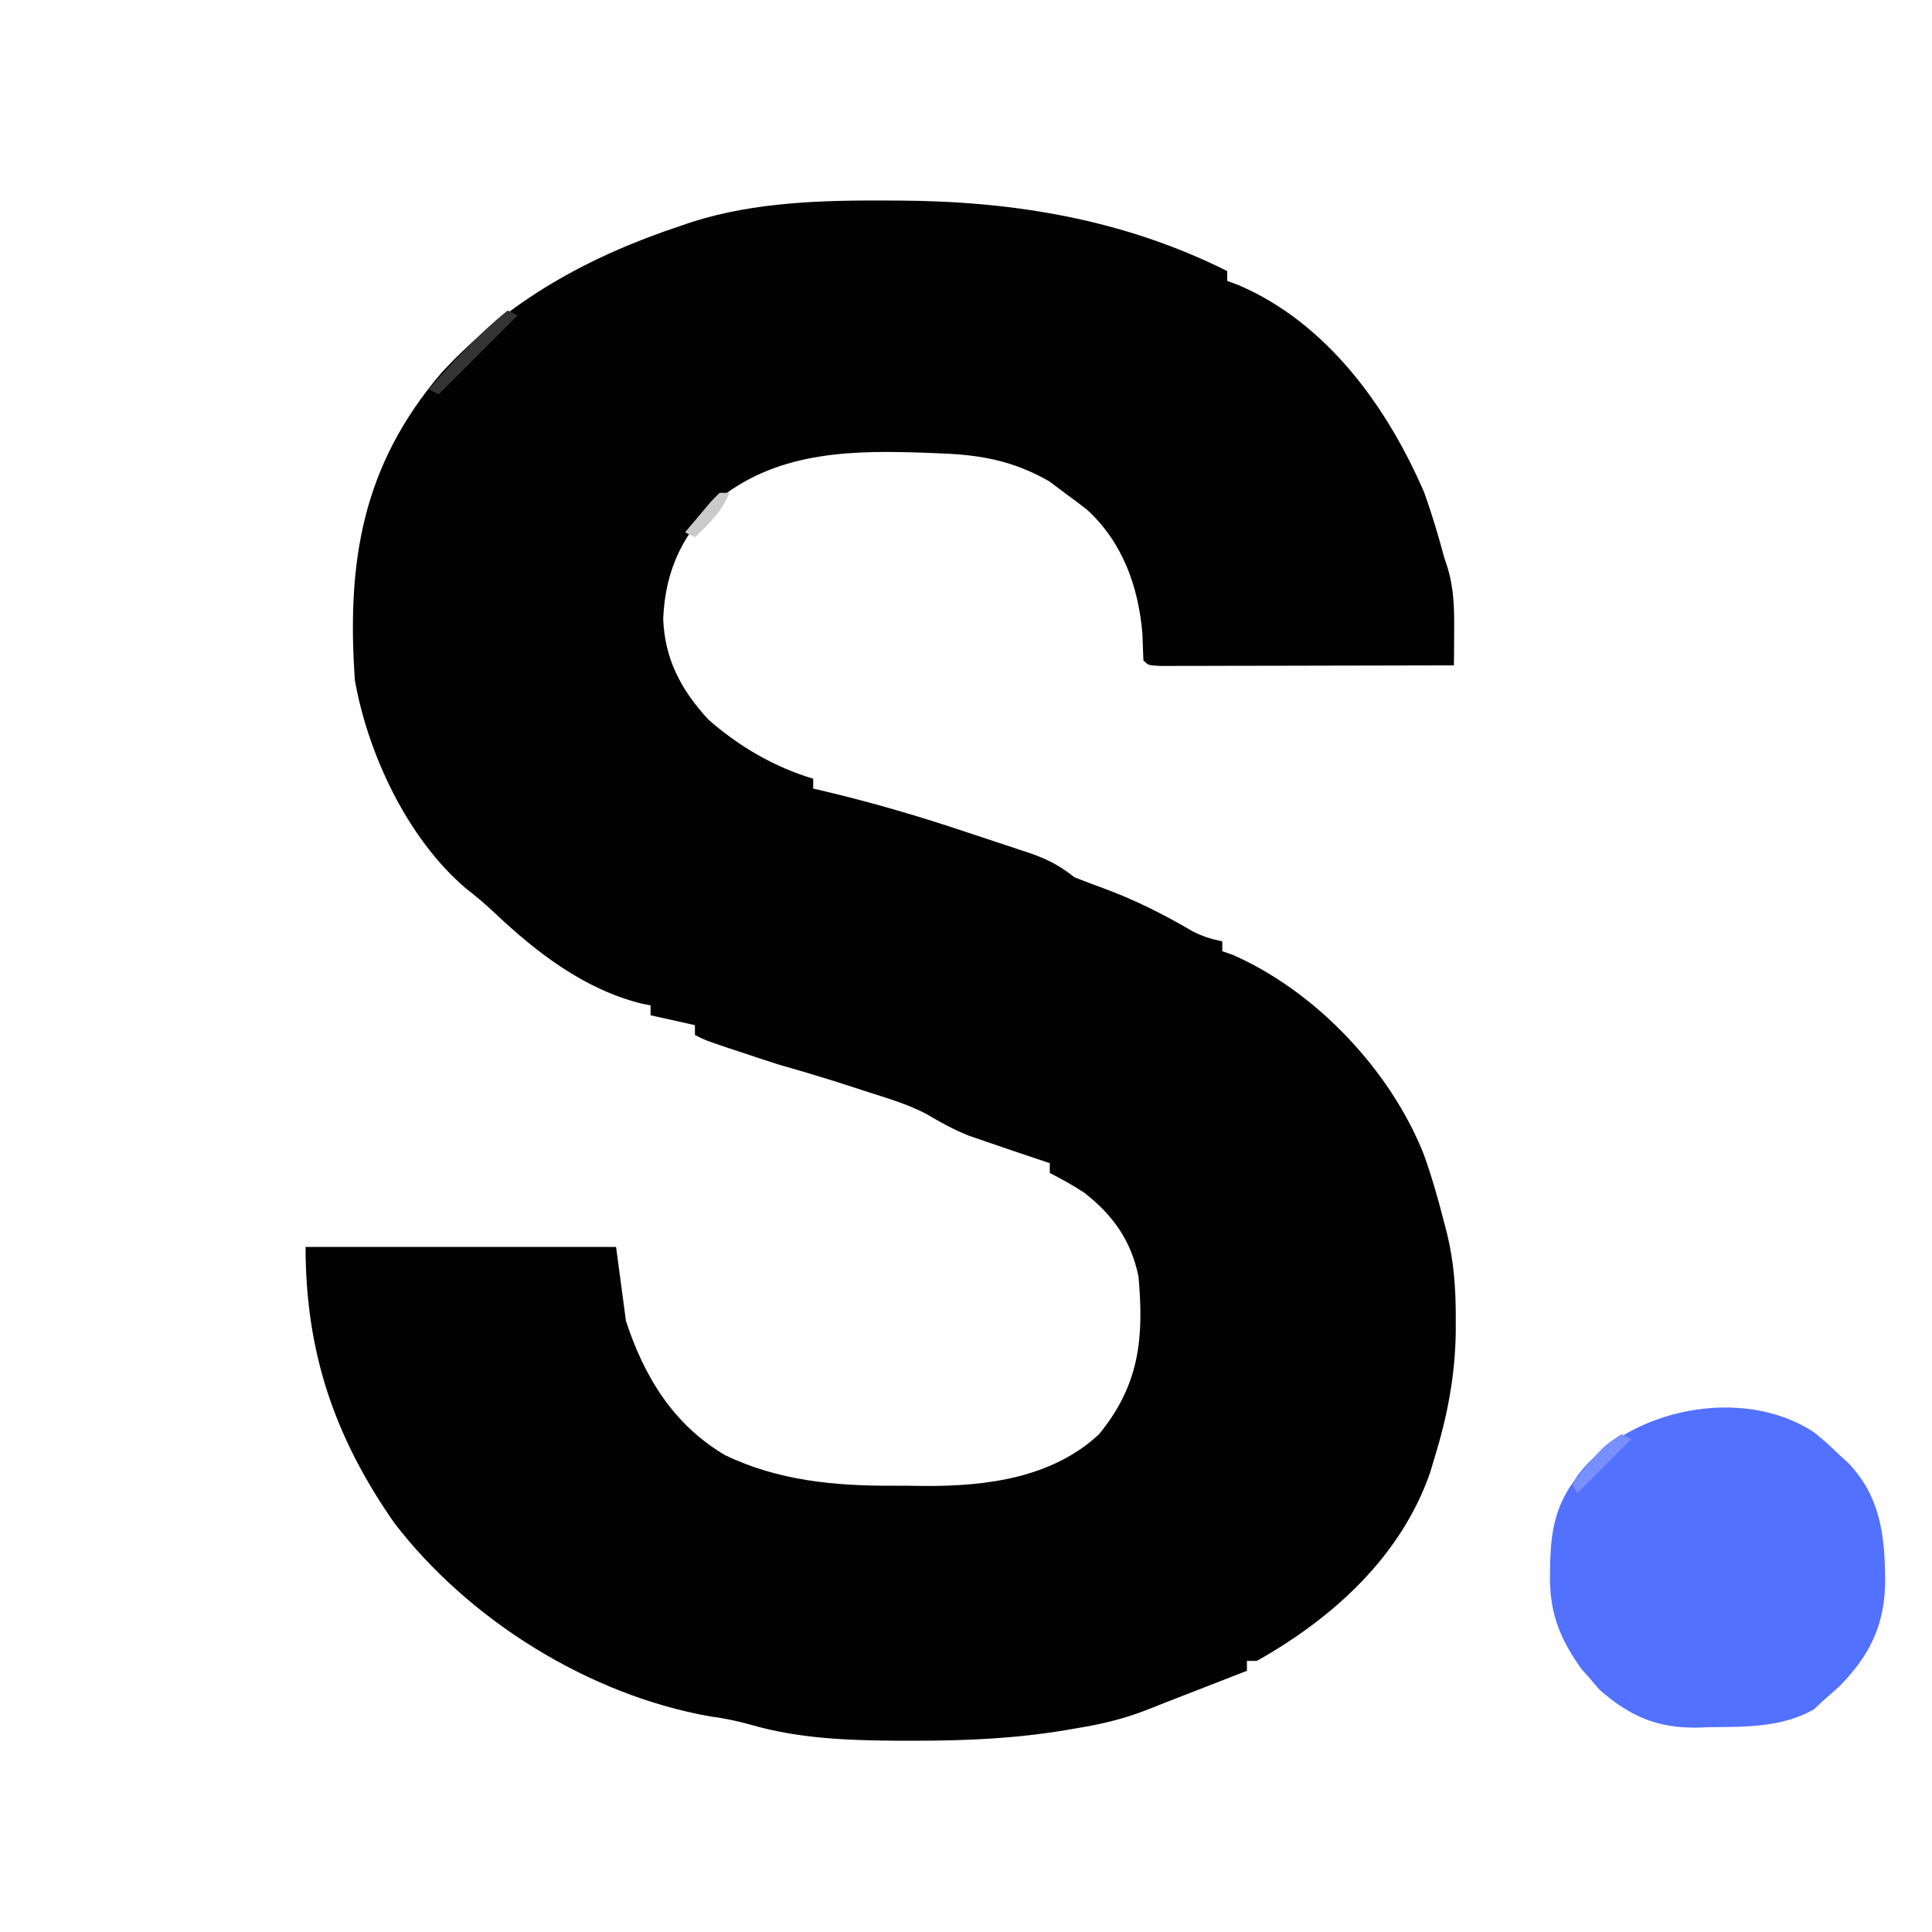
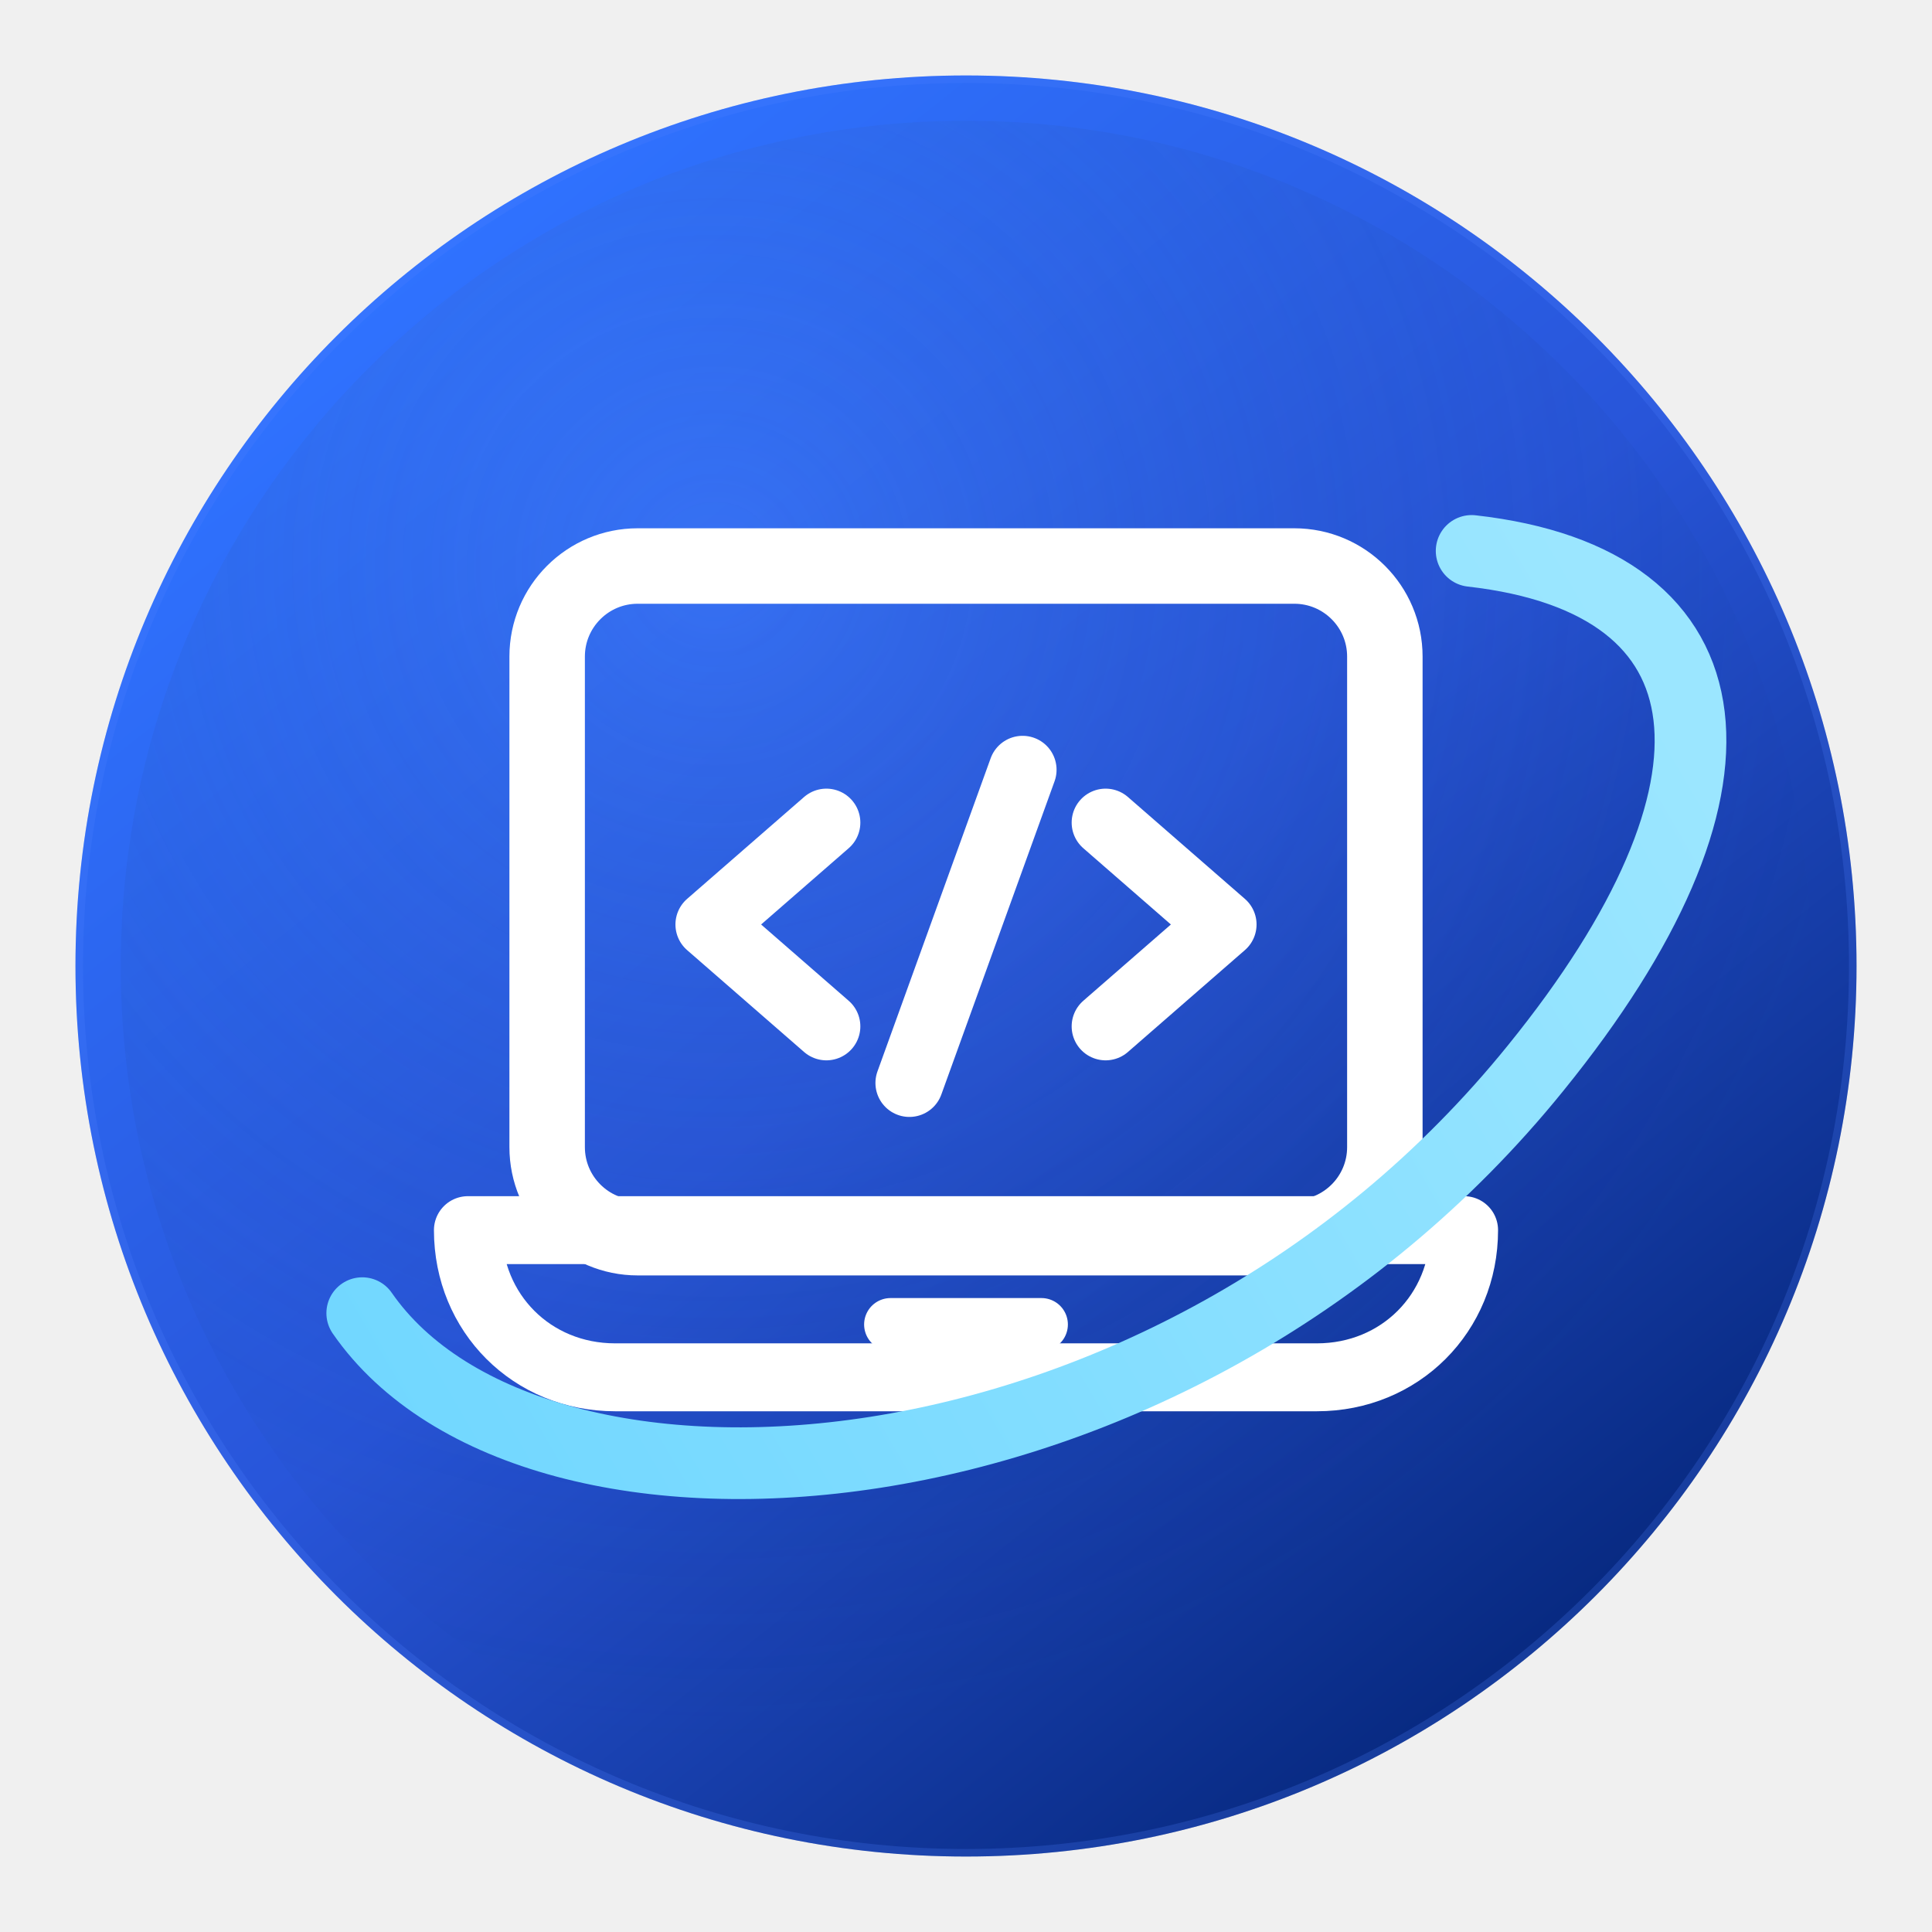
- <svg xmlns="http://www.w3.org/2000/svg" version="1.1" width="392" height="392">
-   <path d="M0 0 C129.36 0 258.72 0 392 0 C392 129.36 392 258.72 392 392 C262.64 392 133.28 392 0 392 C0 262.64 0 133.28 0 0 Z " fill="#FEFEFE" transform="translate(0,0)" />
-   <path d="M0 0 C0.714 0.002 1.428 0.004 2.164 0.007 C25.496 0.119 47.771 3.792 68.812 14.312 C68.812 14.973 68.812 15.633 68.812 16.312 C69.541 16.579 70.269 16.846 71.02 17.121 C89.056 24.815 101.311 41.904 108.812 59.312 C110.349 63.601 111.626 67.917 112.812 72.312 C113.038 73.005 113.264 73.697 113.496 74.41 C114.853 78.819 114.891 82.958 114.859 87.566 C114.853 88.829 114.846 90.092 114.839 91.393 C114.826 92.838 114.826 92.838 114.812 94.312 C106.746 94.336 98.679 94.353 90.613 94.364 C86.868 94.37 83.122 94.377 79.377 94.388 C75.766 94.399 72.154 94.405 68.543 94.407 C67.162 94.409 65.781 94.413 64.4 94.418 C62.473 94.425 60.545 94.426 58.617 94.426 C57.518 94.428 56.419 94.43 55.287 94.433 C52.812 94.312 52.812 94.312 51.812 93.312 C51.731 91.584 51.673 89.855 51.625 88.125 C50.852 78.44 47.614 69.323 40.312 62.688 C38.836 61.532 37.338 60.402 35.812 59.312 C34.297 58.168 34.297 58.168 32.75 57 C25.571 52.876 19.05 51.625 10.812 51.312 C9.679 51.264 9.679 51.264 8.523 51.214 C-6.482 50.639 -21.792 50.647 -34.137 60.398 C-41.477 67.249 -45.19 74.743 -45.625 84.812 C-45.35 93.025 -41.973 99.353 -36.445 105.324 C-30.296 110.739 -23.037 114.975 -15.188 117.312 C-15.188 117.972 -15.188 118.632 -15.188 119.312 C-14.233 119.537 -13.278 119.761 -12.294 119.992 C-2.74 122.281 6.589 125.018 15.899 128.149 C18.1 128.888 20.306 129.611 22.512 130.334 C23.93 130.806 25.348 131.28 26.766 131.754 C27.417 131.966 28.068 132.179 28.738 132.398 C32.268 133.599 34.912 134.996 37.812 137.312 C39.737 138.063 41.664 138.809 43.609 139.504 C49.983 141.843 55.924 144.823 61.77 148.262 C63.785 149.298 65.6 149.86 67.812 150.312 C67.812 150.972 67.812 151.632 67.812 152.312 C68.502 152.552 69.192 152.792 69.902 153.039 C86.748 160.411 101.86 176.411 108.645 193.396 C110.293 197.967 111.622 202.6 112.812 207.312 C113.089 208.356 113.089 208.356 113.37 209.421 C114.812 215.244 115.198 220.824 115.188 226.812 C115.186 227.769 115.184 228.725 115.183 229.71 C115.03 238.671 113.452 246.778 110.812 255.312 C110.535 256.241 110.258 257.169 109.973 258.125 C104.036 275.198 90.158 287.692 74.812 296.312 C74.153 296.312 73.493 296.312 72.812 296.312 C72.812 296.973 72.812 297.632 72.812 298.312 C69.979 299.417 67.146 300.521 64.312 301.625 C63.125 302.088 63.125 302.088 61.914 302.561 C60.32 303.181 58.724 303.8 57.127 304.415 C55.657 304.985 54.19 305.564 52.728 306.155 C48.019 308.019 43.431 309.127 38.438 309.938 C37.747 310.059 37.056 310.18 36.344 310.305 C26.101 312.043 16.01 312.507 5.625 312.5 C3.7 312.499 3.7 312.499 1.736 312.498 C-8.309 312.433 -18.046 312.071 -27.762 309.289 C-30.597 308.481 -33.216 307.958 -36.125 307.562 C-60.688 303.222 -85.096 288.006 -100.188 268.312 C-112.343 250.88 -118.188 233.631 -118.188 212.312 C-97.397 212.312 -76.608 212.312 -55.188 212.312 C-54.197 219.738 -54.197 219.738 -53.188 227.312 C-49.512 238.603 -43.566 248.359 -33.133 254.527 C-22.352 259.76 -10.68 260.831 1.123 260.759 C3.245 260.75 5.365 260.779 7.486 260.811 C19.952 260.875 33.3 259.18 42.812 250.312 C51.008 240.293 51.937 230.85 50.812 218.312 C49.303 211.009 45.648 205.877 39.812 201.312 C37.523 199.812 35.257 198.56 32.812 197.312 C32.812 196.653 32.812 195.993 32.812 195.312 C31.966 195.031 31.119 194.75 30.246 194.461 C26.783 193.303 23.325 192.134 19.875 190.938 C18.711 190.538 17.547 190.138 16.348 189.727 C13.269 188.495 10.62 187.023 7.779 185.338 C3.826 183.276 -0.452 182.041 -4.688 180.688 C-5.599 180.388 -6.51 180.089 -7.449 179.781 C-12.336 178.188 -17.244 176.721 -22.188 175.312 C-24.801 174.486 -27.401 173.621 -30 172.75 C-31.001 172.418 -31.001 172.418 -32.021 172.08 C-36.934 170.439 -36.934 170.439 -39.188 169.312 C-39.188 168.653 -39.188 167.993 -39.188 167.312 C-42.157 166.653 -45.127 165.993 -48.188 165.312 C-48.188 164.653 -48.188 163.993 -48.188 163.312 C-48.747 163.2 -49.306 163.088 -49.883 162.973 C-61.64 160.081 -71.366 152.557 -80.02 144.355 C-81.888 142.595 -83.796 141.019 -85.812 139.438 C-97.531 129.37 -105.526 112.345 -108.188 97.312 C-109.85 73.243 -106.695 53.8 -90.66 35.008 C-77.153 20.284 -60.695 11.282 -41.875 5.062 C-40.793 4.693 -40.793 4.693 -39.689 4.316 C-26.898 0.281 -13.305 -0.073 0 0 Z " fill="#020202" transform="translate(180.1875,40.6875)" />
-   <path d="M0 0 C2.715 2.227 2.715 2.227 5 4.438 C5.961 5.315 5.961 5.315 6.941 6.211 C13.771 13.222 14.532 21.763 14.49 31.124 C14.185 39.559 11.26 45.314 5.438 51.375 C4.305 52.41 3.161 53.434 2 54.438 C1.361 55.036 0.721 55.634 0.062 56.25 C-6.297 59.912 -13.809 59.831 -20.938 59.875 C-21.875 59.908 -22.813 59.941 -23.779 59.975 C-31.947 60.037 -37.372 57.61 -43.488 52.262 C-44.09 51.557 -44.692 50.851 -45.312 50.125 C-45.927 49.428 -46.542 48.73 -47.176 48.012 C-51.71 41.613 -53.693 36.371 -53.5 28.5 C-53.488 27.709 -53.476 26.918 -53.463 26.102 C-53.262 20.181 -52.429 15.394 -49 10.438 C-48.576 9.819 -48.152 9.2 -47.715 8.562 C-37.362 -4.819 -14.481 -9.459 0 0 Z " fill="#5371FF" transform="translate(368,290.5625)" />
-   <path d="M0 0 C0.66 0.33 1.32 0.66 2 1 C-3.28 6.28 -8.56 11.56 -14 17 C-14.66 16.67 -15.32 16.34 -16 16 C-10.967 10.225 -5.963 4.821 0 0 Z " fill="#343434" transform="translate(103,63)" />
-   <path d="M0 0 C0.66 0.33 1.32 0.66 2 1 C-1.63 4.63 -5.26 8.26 -9 12 C-9.33 11.34 -9.66 10.68 -10 10 C-3.85 2.517 -3.85 2.517 0 0 Z " fill="#7890FF" transform="translate(329,291)" />
-   <path d="M0 0 C0.66 0 1.32 0 2 0 C0.445 3.817 -2.036 6.192 -5 9 C-5.66 8.67 -6.32 8.34 -7 8 C-5.882 6.661 -4.755 5.329 -3.625 4 C-2.685 2.886 -2.685 2.886 -1.727 1.75 C-1.157 1.173 -0.587 0.595 0 0 Z " fill="#CACACA" transform="translate(146,100)" />
+ <svg xmlns="http://www.w3.org/2000/svg" viewBox="0 0 512 512" role="img" aria-labelledby="title desc">
+   <defs>
+     <linearGradient id="badge" x1="110" y1="70" x2="402" y2="438" gradientUnits="userSpaceOnUse">
+       <stop offset="0" stop-color="#2F72FF" />
+       <stop offset="0.5" stop-color="#2855D9" />
+       <stop offset="1" stop-color="#082A82" />
+     </linearGradient>
+     <linearGradient id="orbit" x1="88" y1="362" x2="427" y2="164" gradientUnits="userSpaceOnUse">
+       <stop offset="0" stop-color="#71D7FF" />
+       <stop offset="1" stop-color="#9BE6FF" />
+     </linearGradient>
+     <radialGradient id="shine" cx="0" cy="0" r="1" gradientTransform="translate(190 150) rotate(48) scale(310)" gradientUnits="userSpaceOnUse">
+       <stop stop-color="#4B87FF" stop-opacity=".5" />
+       <stop offset="1" stop-color="#0A2A7A" stop-opacity="0" />
+     </radialGradient>
+   </defs>
+   <circle cx="256" cy="256" r="236" fill="url(#badge)" />
+   <circle cx="256" cy="256" r="224" fill="url(#shine)" opacity=".7" />
+   <circle cx="256" cy="256" r="235" fill="none" stroke="#4D83FF" stroke-opacity=".22" stroke-width="2" />
+   <rect x="145" y="150" width="222" height="178" rx="24" fill="none" stroke="#fff" stroke-width="20" />
+   <path d="M124 326h264c0 22-17 39-39 39H163c-22 0-39-17-39-39Z" fill="none" stroke="#fff" stroke-width="18" stroke-linejoin="round" />
+   <path d="M236 351h40" stroke="#fff" stroke-width="14" stroke-linecap="round" />
+   <path d="m219 218-31 27 31 27" fill="none" stroke="#fff" stroke-width="18" stroke-linecap="round" stroke-linejoin="round" />
+   <path d="m293 218 31 27-31 27" fill="none" stroke="#fff" stroke-width="18" stroke-linecap="round" stroke-linejoin="round" />
+   <path d="m271 204-30 83" stroke="#fff" stroke-width="18" stroke-linecap="round" />
+   <path d="M96 348c45 65 214 55 311-65 60-74 54-129-17-137" fill="none" stroke="url(#orbit)" stroke-width="19" stroke-linecap="round" />
</svg>
